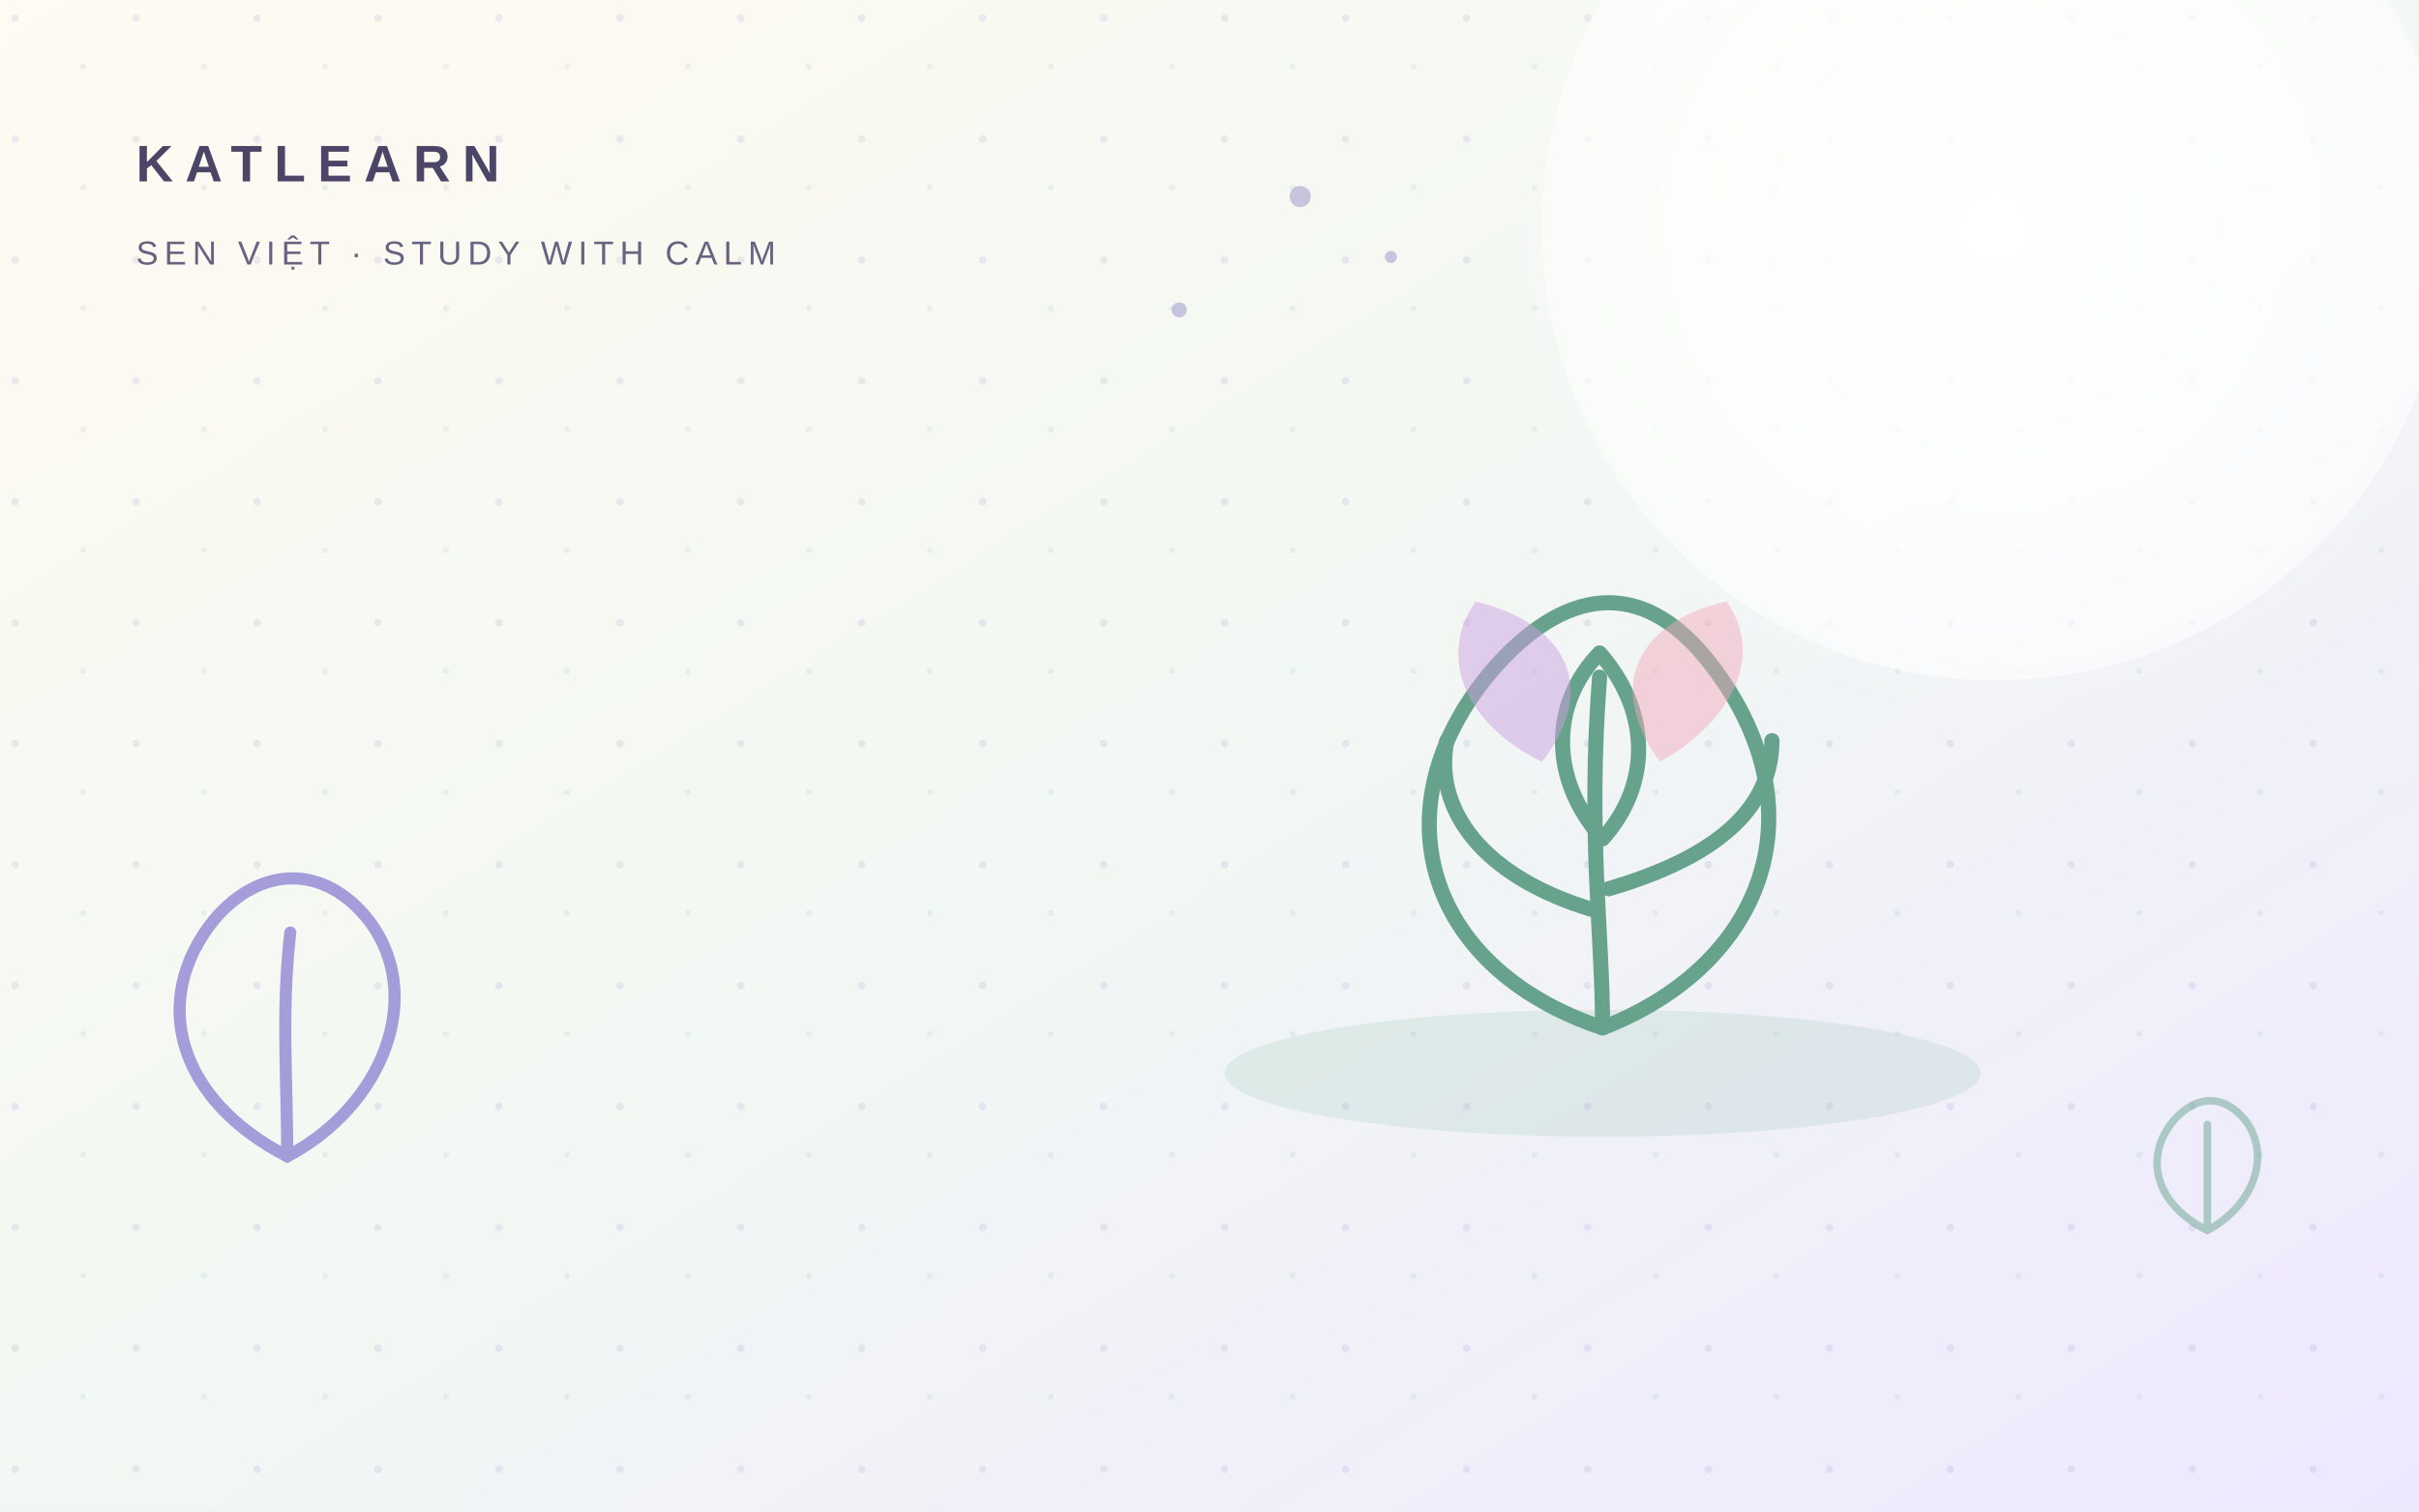
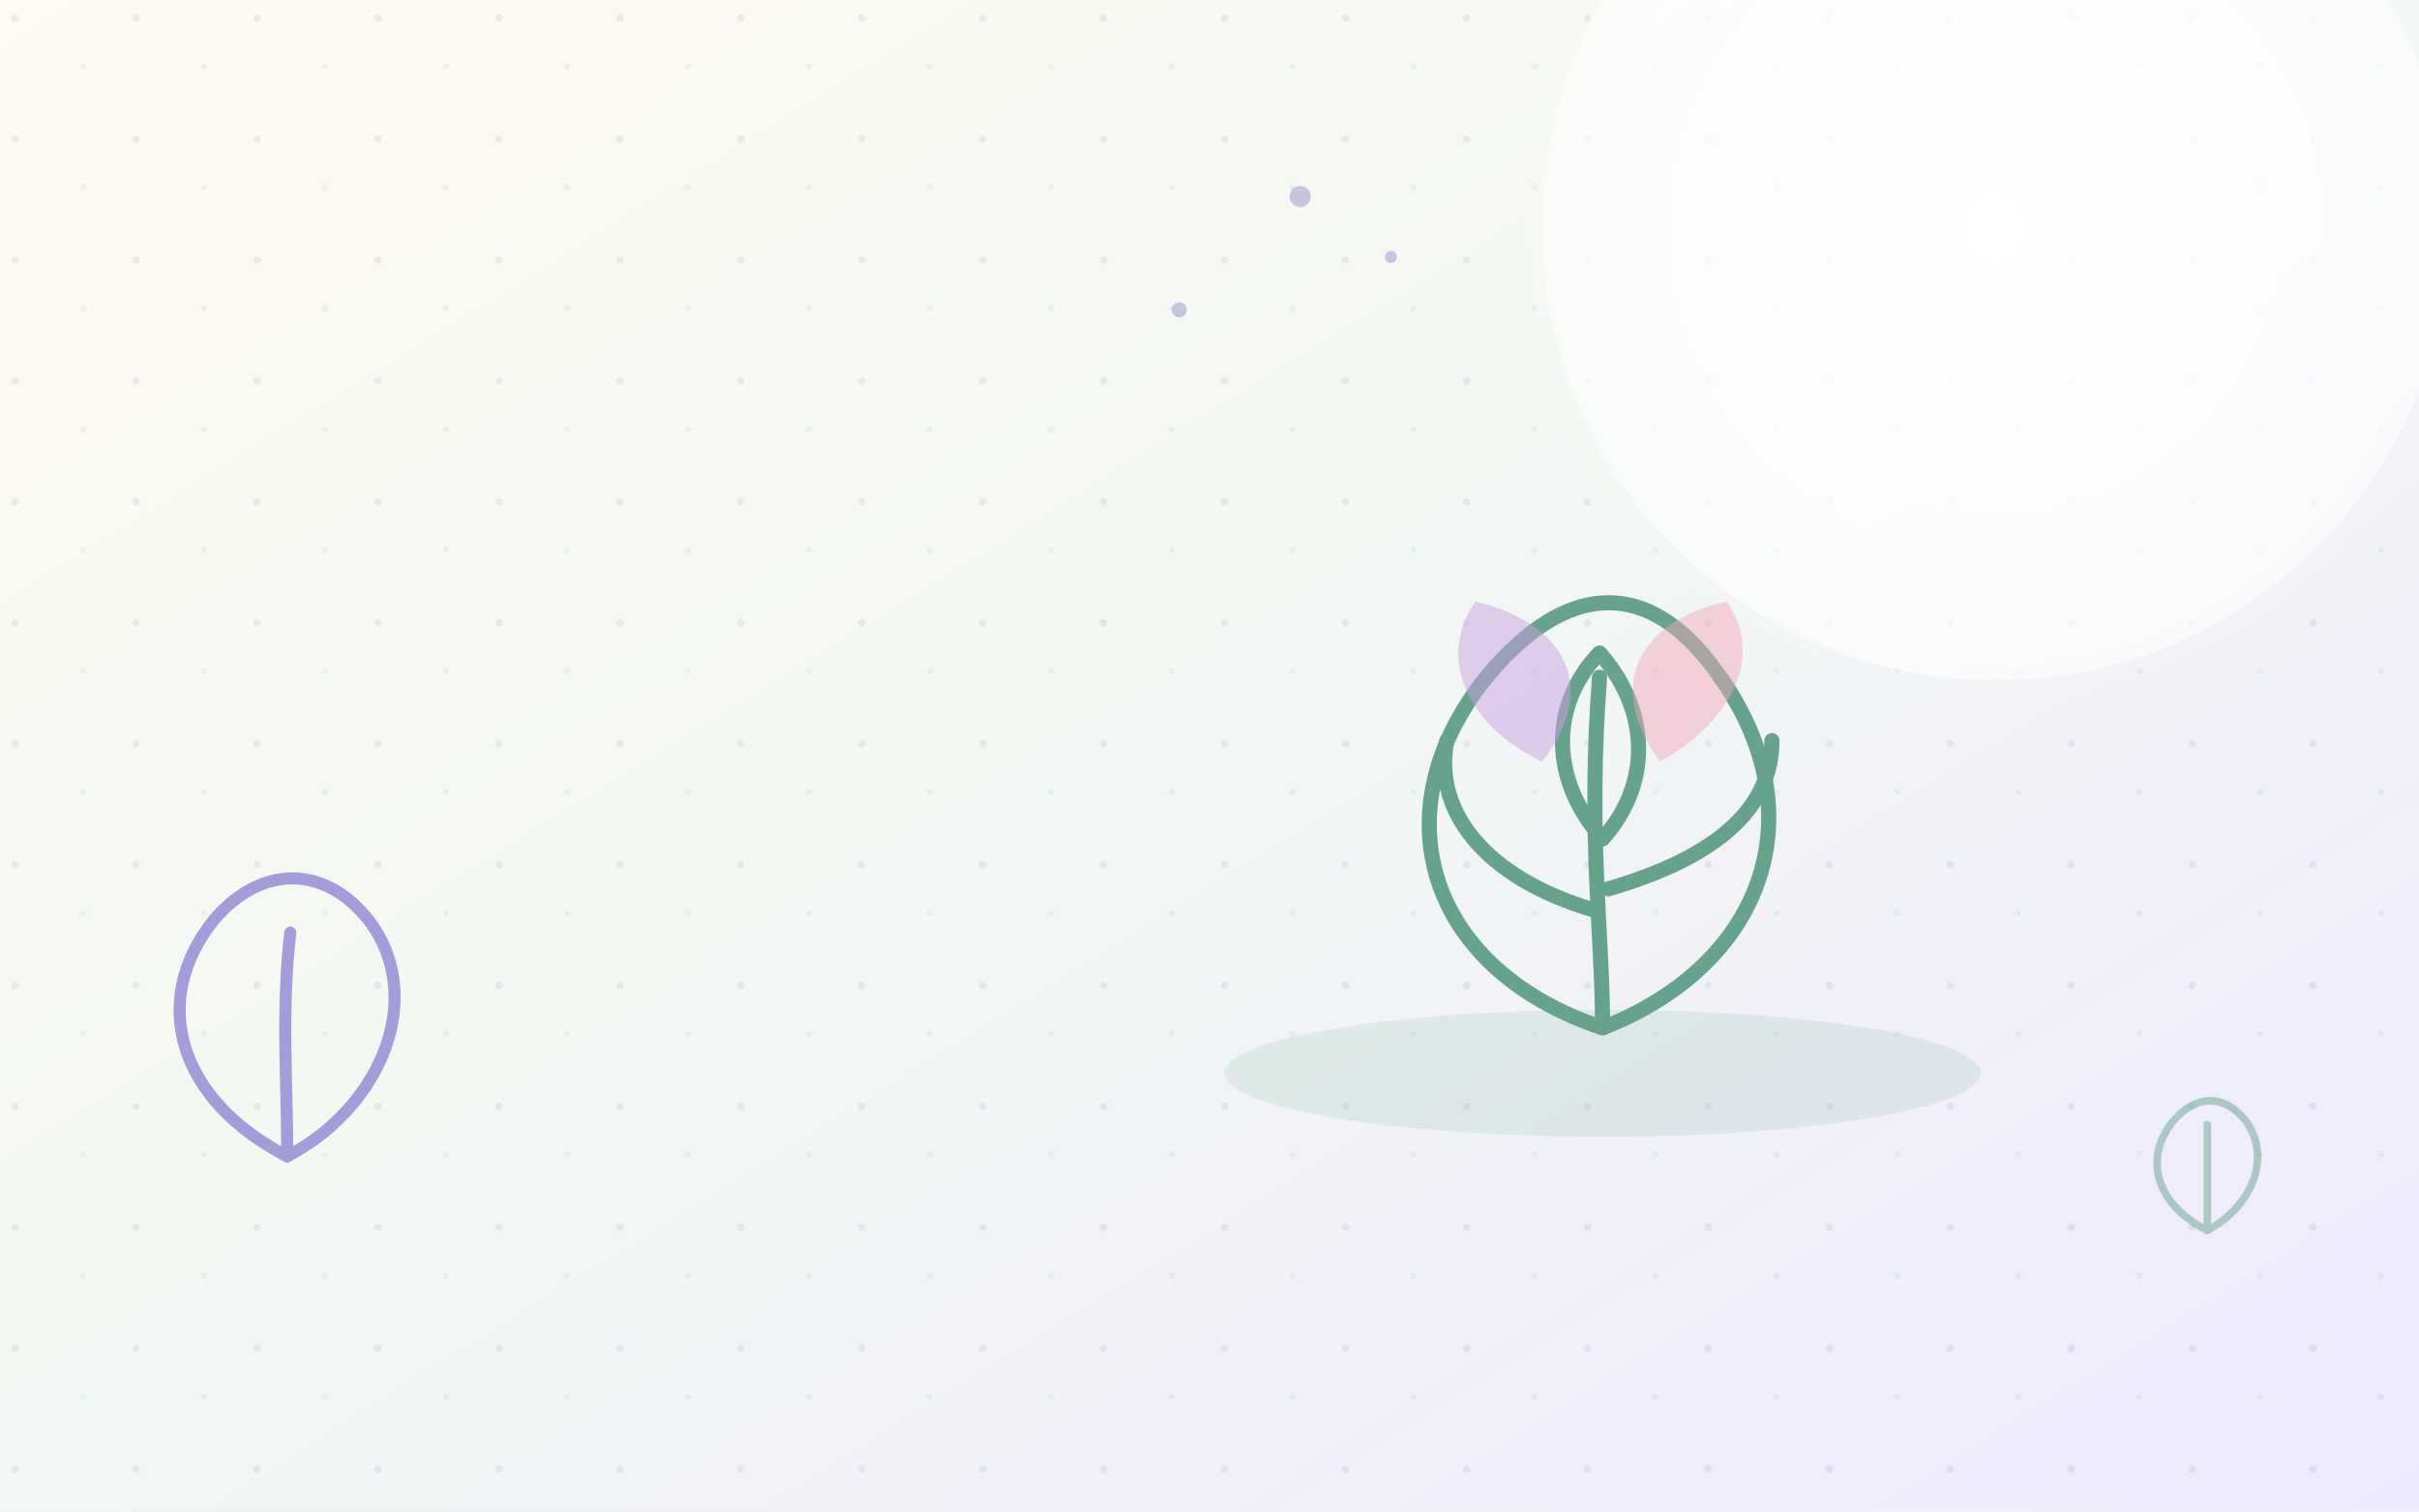
<svg xmlns="http://www.w3.org/2000/svg" viewBox="0 0 1600 1000">
  <defs>
    <linearGradient id="bg" x1="0" y1="0" x2="1" y2="1">
      <stop stop-color="#fffaf2" />
      <stop offset=".48" stop-color="#f2f8f3" />
      <stop offset="1" stop-color="#eee8ff" />
    </linearGradient>
    <radialGradient id="glow">
      <stop stop-color="#ffffff" stop-opacity=".9" />
      <stop offset="1" stop-color="#ffffff" stop-opacity="0" />
    </radialGradient>
    <pattern id="dots" width="80" height="80" patternUnits="userSpaceOnUse">
      <circle cx="10" cy="12" r="2.5" fill="#6f63b8" opacity=".12" />
      <circle cx="55" cy="44" r="2" fill="#5b9b83" opacity=".1" />
    </pattern>
  </defs>
  <rect width="1600" height="1000" fill="url(#bg)" />
  <rect width="1600" height="1000" fill="url(#dots)" />
  <circle cx="1320" cy="150" r="300" fill="#ffffff" opacity=".62" />
  <circle cx="1320" cy="150" r="330" fill="url(#glow)" />
  <g transform="translate(1060 560)" opacity=".92">
    <ellipse cx="0" cy="150" rx="250" ry="42" fill="#80b89e" opacity=".18" />
    <g fill="none" stroke="#5b9b83" stroke-width="10" stroke-linecap="round" stroke-linejoin="round">
      <path d="M0 120 C-120 80 -150 -30 -70 -120 C-20 -175 30 -175 72 -120 C145 -25 108 78 0 120Z" />
      <path d="M0 120 C0 58 -10 -8 -2 -112" />
      <path d="M-6 42 C-80 20 -112 -25 -103 -70" />
      <path d="M4 28 C83 5 112 -30 112 -70" />
      <path d="M0 -5 C-35 -44 -35 -94 -2 -128 C30 -92 34 -43 0 -5Z" />
    </g>
    <path d="M-40 -56 C-90 -80 -110 -125 -84 -162 C-32 -150 2 -111 -40 -56Z" fill="#c99adf" opacity=".5" />
    <path d="M38 -56 C84 -82 108 -125 82 -162 C30 -151 -2 -111 38 -56Z" fill="#f3a1b6" opacity=".48" />
  </g>
  <g transform="translate(190 690)" opacity=".65">
    <path d="M0 75 C-72 38 -92 -28 -48 -82 C-17 -118 25 -118 54 -81 C92 -31 63 42 0 75Z" fill="none" stroke="#786ccc" stroke-width="8" />
    <path d="M0 75 C0 24 -4 -21 2 -73" fill="none" stroke="#786ccc" stroke-width="8" stroke-linecap="round" />
  </g>
  <g transform="translate(1460 780)" opacity=".45">
    <path d="M0 34 C-34 17 -43 -14 -22 -39 C-7 -56 11 -56 25 -39 C43 -15 30 18 0 34Z" fill="none" stroke="#5b9b83" stroke-width="5" />
    <path d="M0 34 V-36" fill="none" stroke="#5b9b83" stroke-width="5" stroke-linecap="round" />
  </g>
  <g fill="#6f63b8" opacity=".35">
    <circle cx="860" cy="130" r="7" />
    <circle cx="920" cy="170" r="4" />
    <circle cx="780" cy="205" r="5" />
  </g>
-   <text x="90" y="120" fill="#4d4568" font-family="Arial,sans-serif" font-size="34" font-weight="700" letter-spacing="8">KATLEARN</text>
-   <text x="90" y="175" fill="#6b6180" font-family="Arial,sans-serif" font-size="22" letter-spacing="4">SEN VIỆT · STUDY WITH CALM</text>
</svg>
